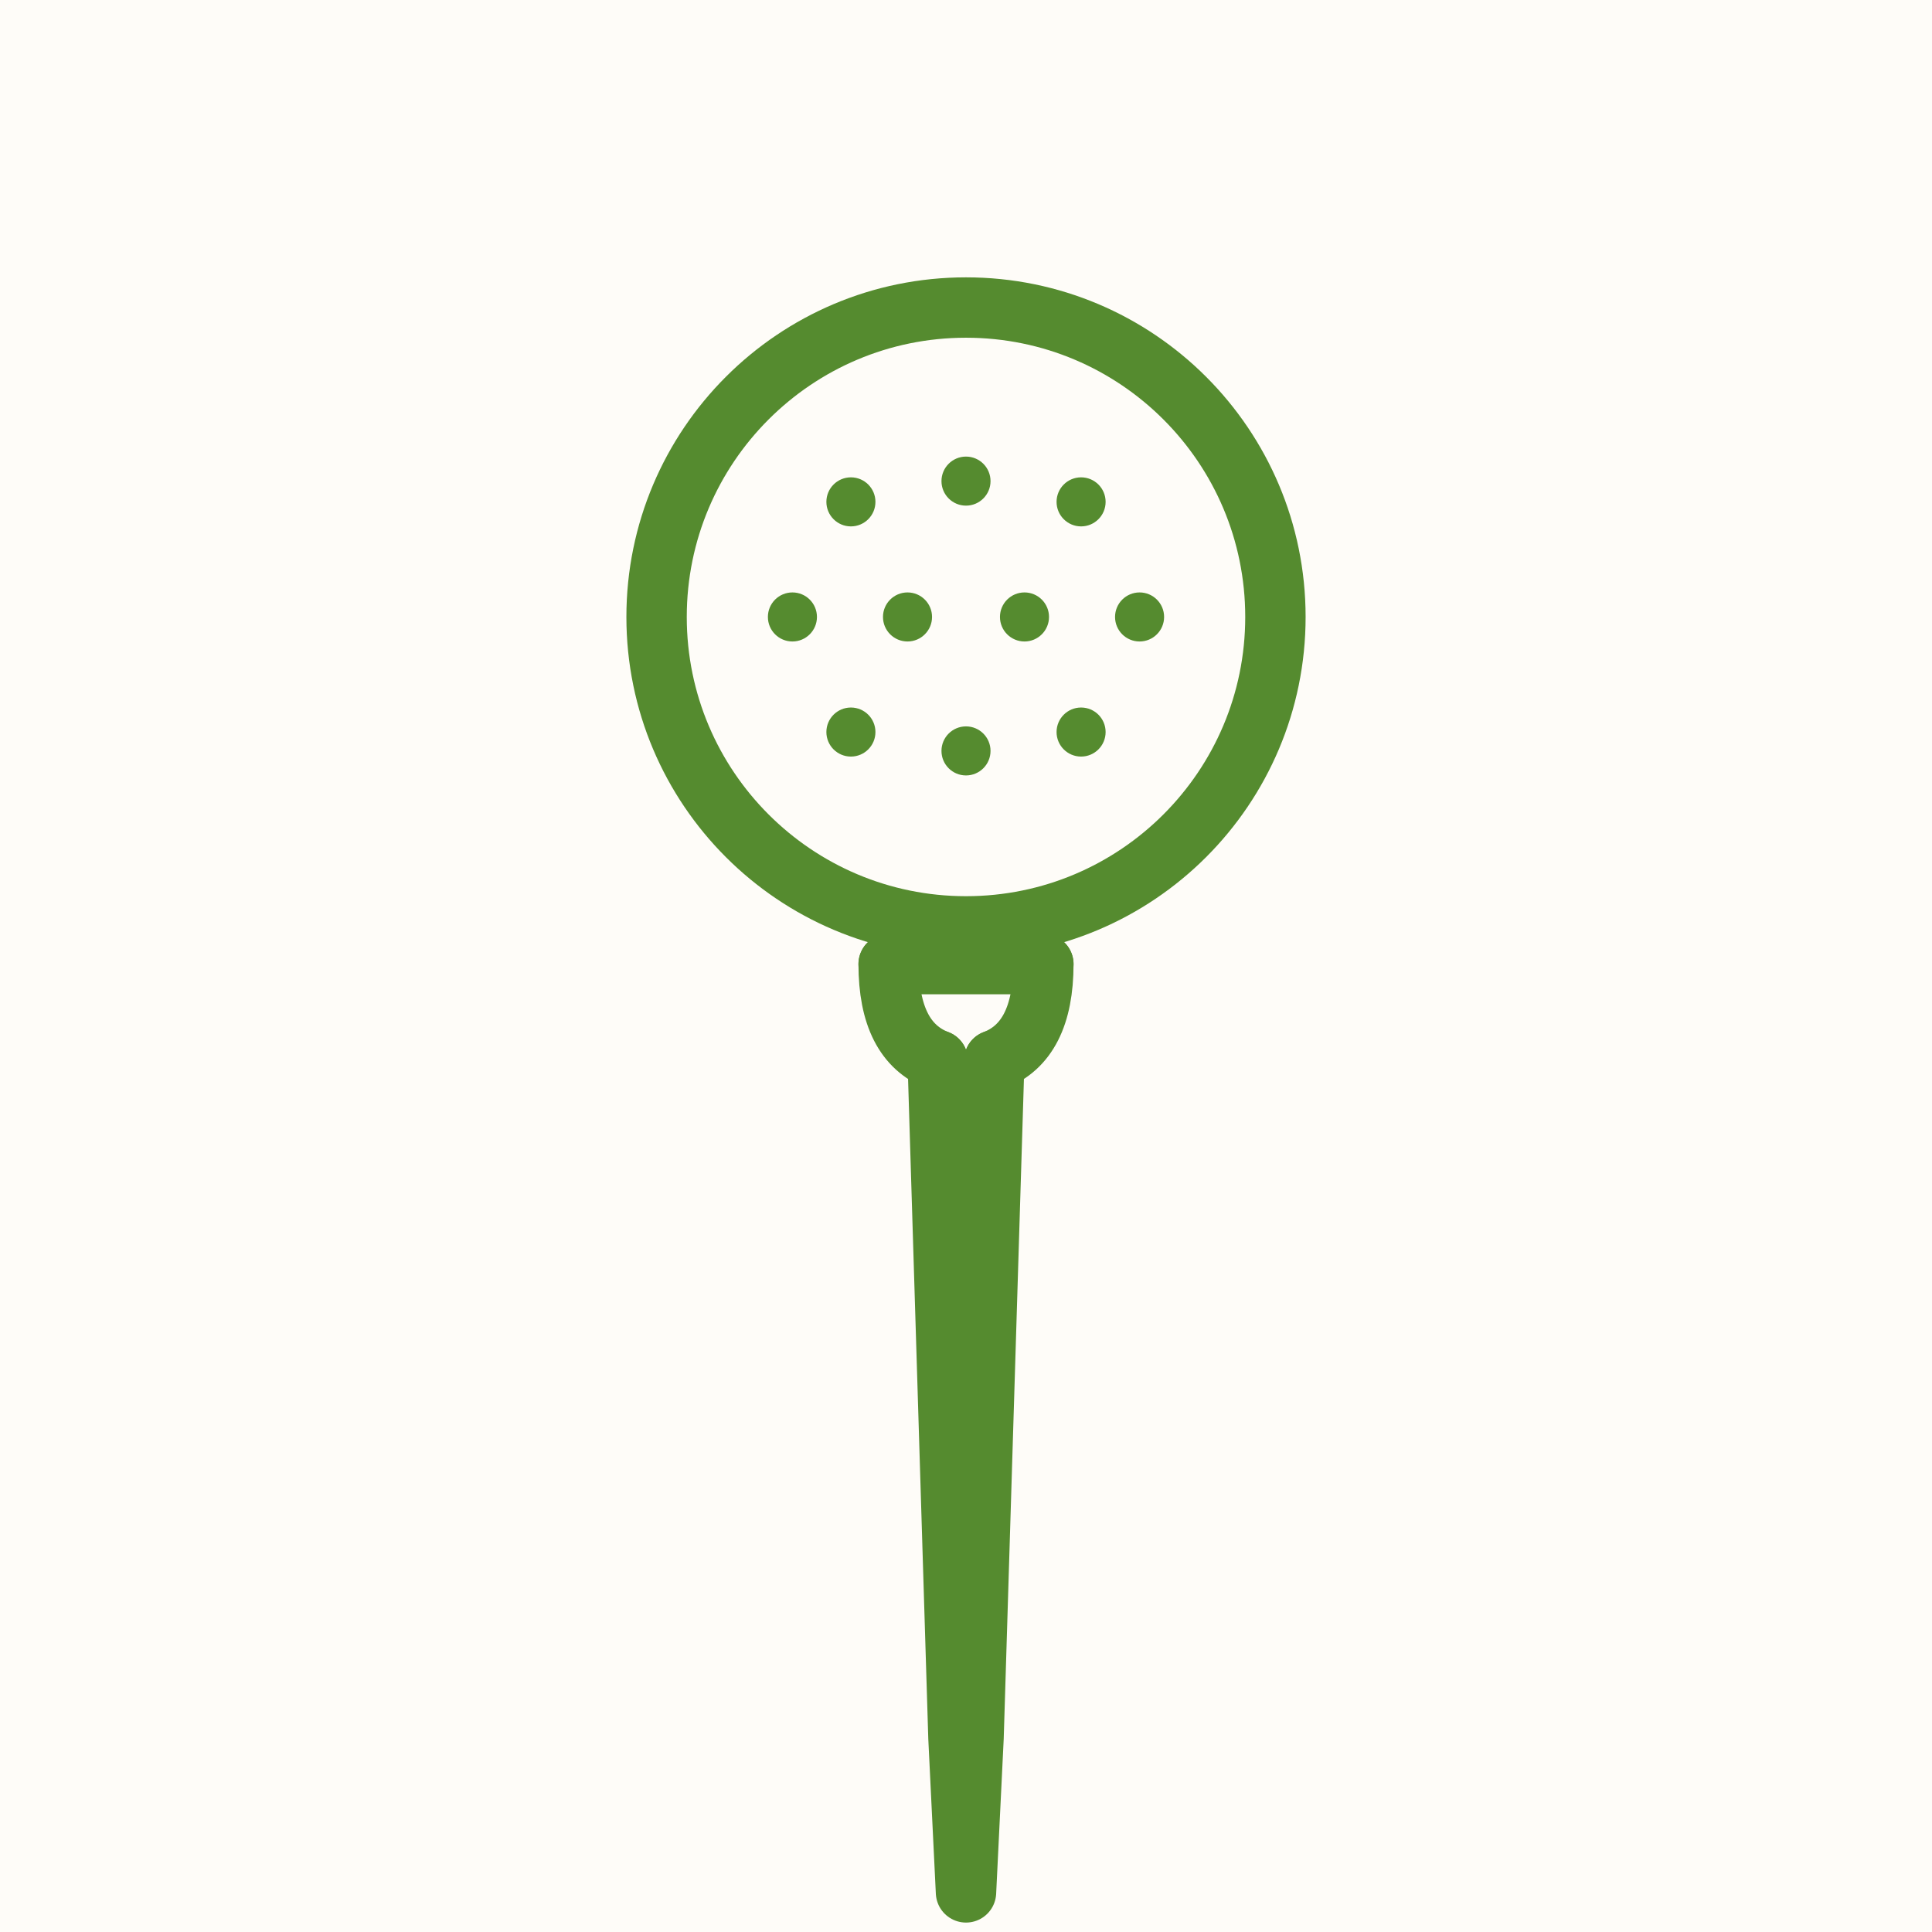
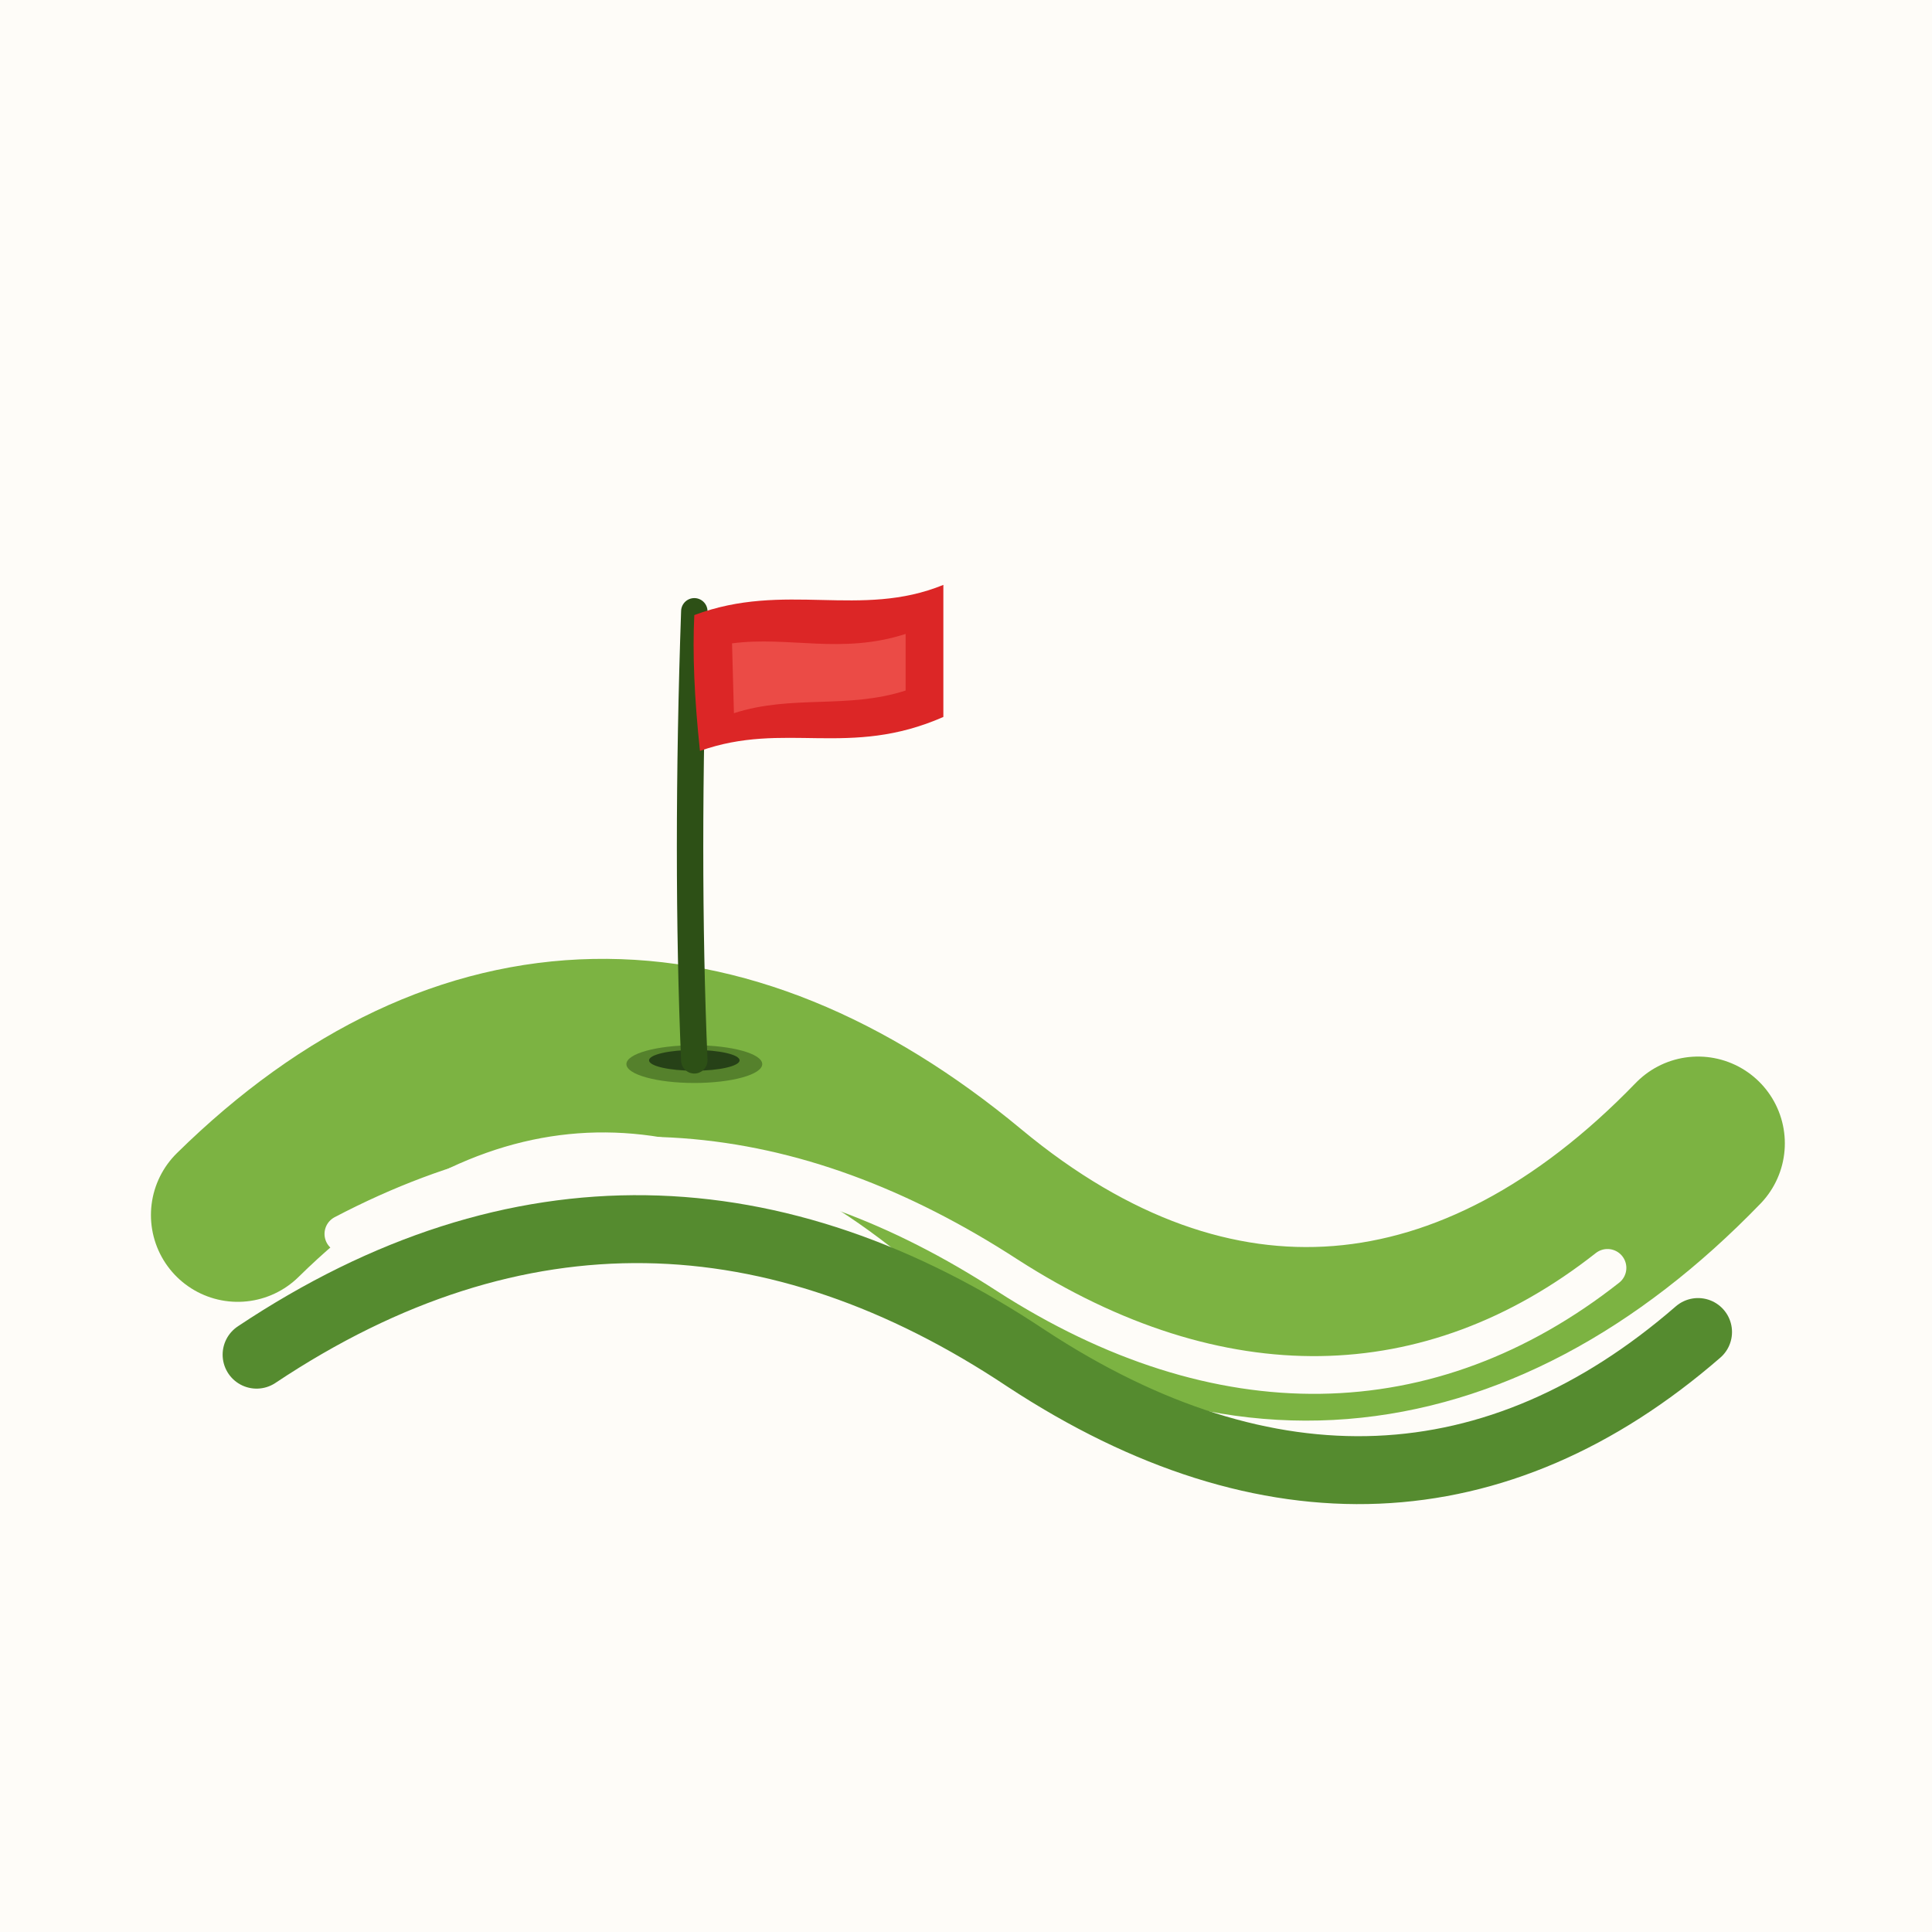
<svg xmlns="http://www.w3.org/2000/svg" viewBox="0 0 1024 1024" width="1024" height="1024">
  <rect width="1024" height="1024" fill="#fefcf8" />
-   <g transform="translate(0, 40)">
-     <circle cx="512" cy="287" r="164" fill="#fefcf8" stroke="#558b2f" stroke-width="32" />
-     <circle cx="451" cy="226" r="13" fill="#558b2f" />
-     <circle cx="512" cy="215" r="13" fill="#558b2f" />
-     <circle cx="573" cy="226" r="13" fill="#558b2f" />
-     <circle cx="420" cy="287" r="13" fill="#558b2f" />
-     <circle cx="481" cy="287" r="13" fill="#558b2f" />
-     <circle cx="543" cy="287" r="13" fill="#558b2f" />
-     <circle cx="604" cy="287" r="13" fill="#558b2f" />
-     <circle cx="451" cy="348" r="13" fill="#558b2f" />
-     <circle cx="512" cy="358" r="13" fill="#558b2f" />
-     <circle cx="573" cy="348" r="13" fill="#558b2f" />
-     <path d="M 471 471 Q 471 512 497 522" fill="none" stroke="#558b2f" stroke-width="32" stroke-linecap="round" />
-     <path d="M 527 522 Q 553 512 553 471" fill="none" stroke="#558b2f" stroke-width="32" stroke-linecap="round" />
-     <line x1="471" y1="471" x2="553" y2="471" stroke="#558b2f" stroke-width="32" stroke-linecap="round" />
-     <path d="M 497 522 L 508 881 L 512 963 L 516 881 L 527 522" fill="none" stroke="#558b2f" stroke-width="32" stroke-linecap="round" stroke-linejoin="round" />
-   </g>
+   <path d="M126 644 C246 526 382 526 512 634 C642 742 782 728 900 606" fill="none" stroke="#7cb342" stroke-width="92" stroke-linecap="round" />
+   <path d="M136 718 C274 626 412 632 544 720 C672 804 794 798 900 706" fill="none" stroke="#558b2f" stroke-width="36" stroke-linecap="round" />
+   <path d="M182 654 C304 590 420 602 534 676 C646 748 758 746 852 672" fill="none" stroke="#fefcf8" stroke-width="20" stroke-linecap="round" />
+   <ellipse cx="368" cy="564" rx="36" ry="10" fill="#2d5016" opacity=".5" />
+   <ellipse cx="368" cy="562" rx="24" ry="5.5" fill="#14280f" opacity=".72" />
+   <path d="M368 324 C365 410 365 492 368 562" fill="none" stroke="#2d5016" stroke-width="14" stroke-linecap="round" />
+   <path d="M368 326 C416 308 456 328 500 310 L500 380 C450 402 416 382 371 398 C368 370 367 346 368 326 Z" fill="#dc2626" />
+   <path d="M388 341 C418 337 446 347 480 336 L480 366 C449 376 420 368 389 378 Z" fill="#f97066" opacity=".5" />
</svg>
